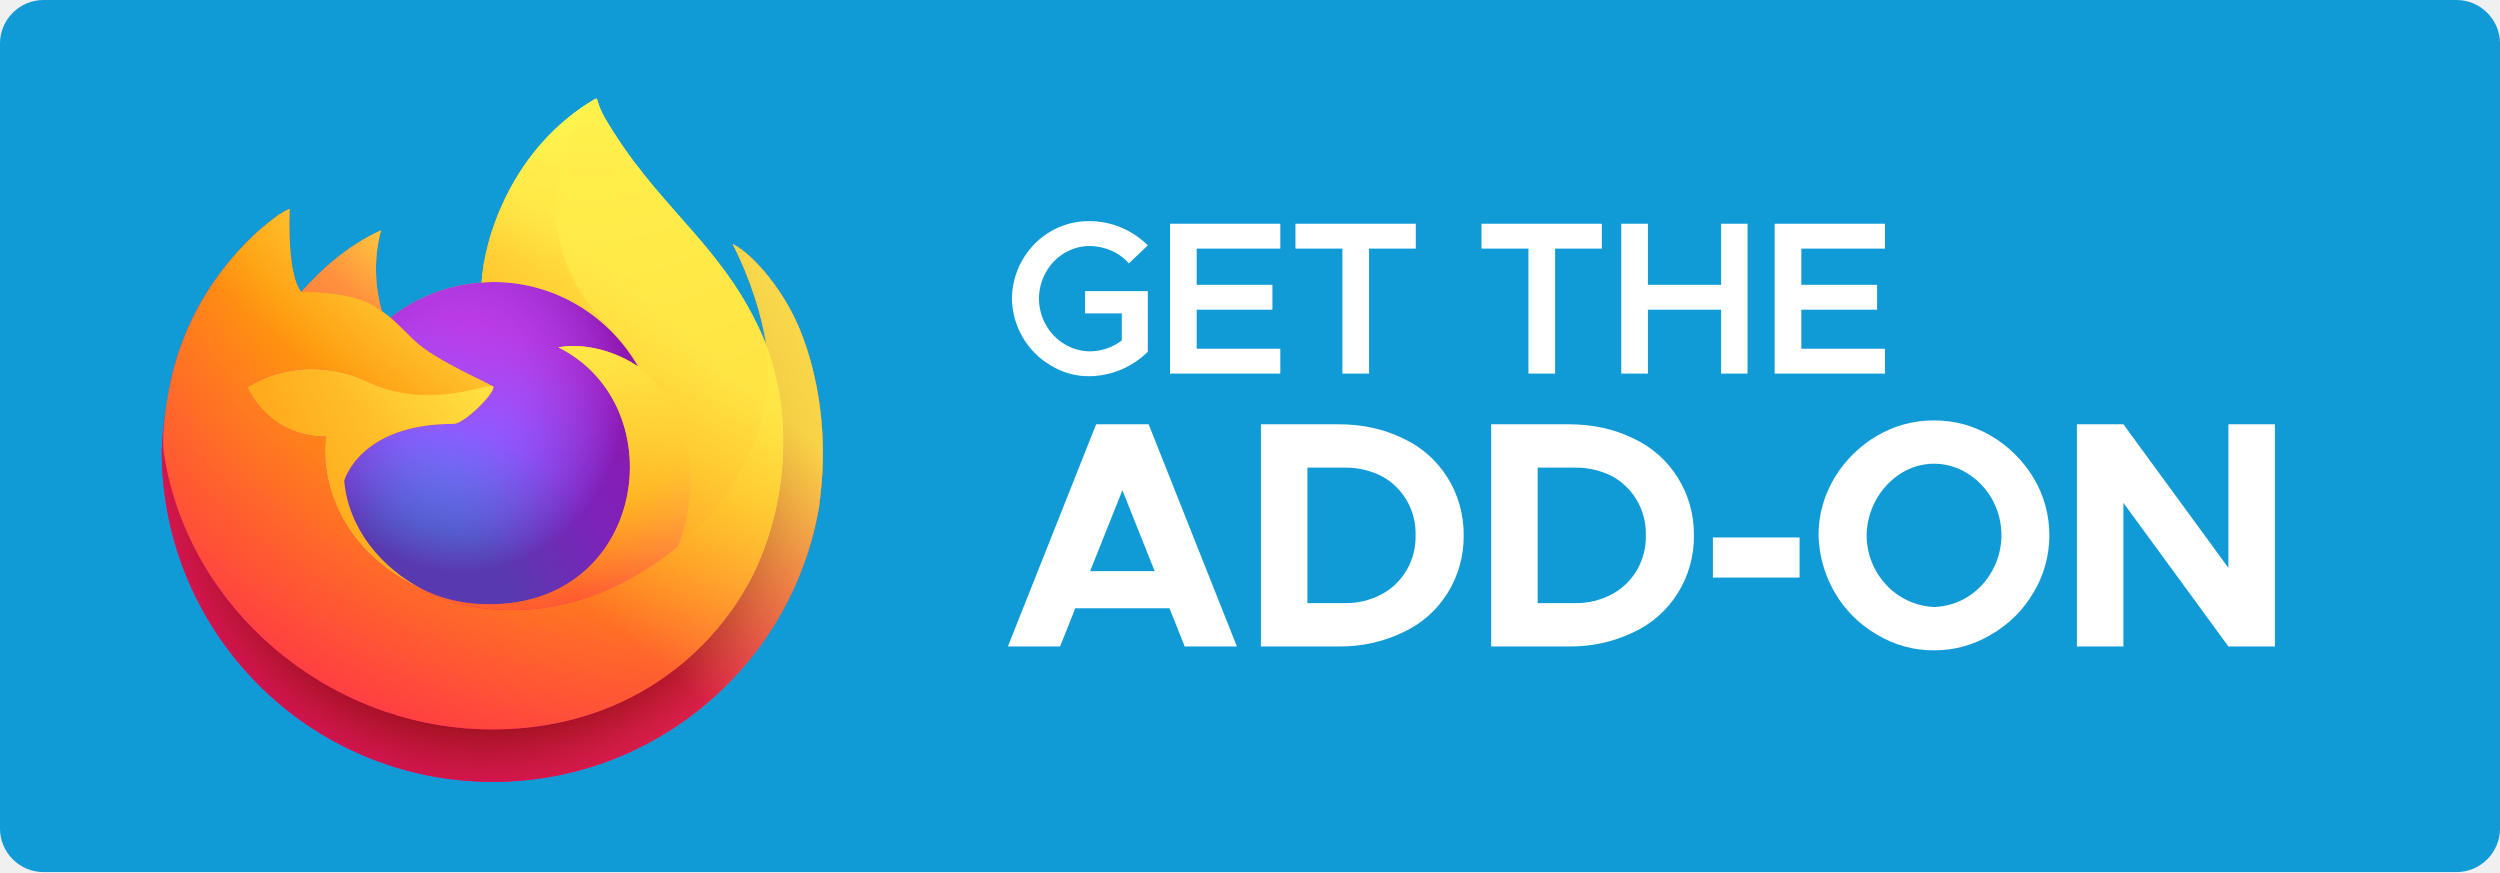
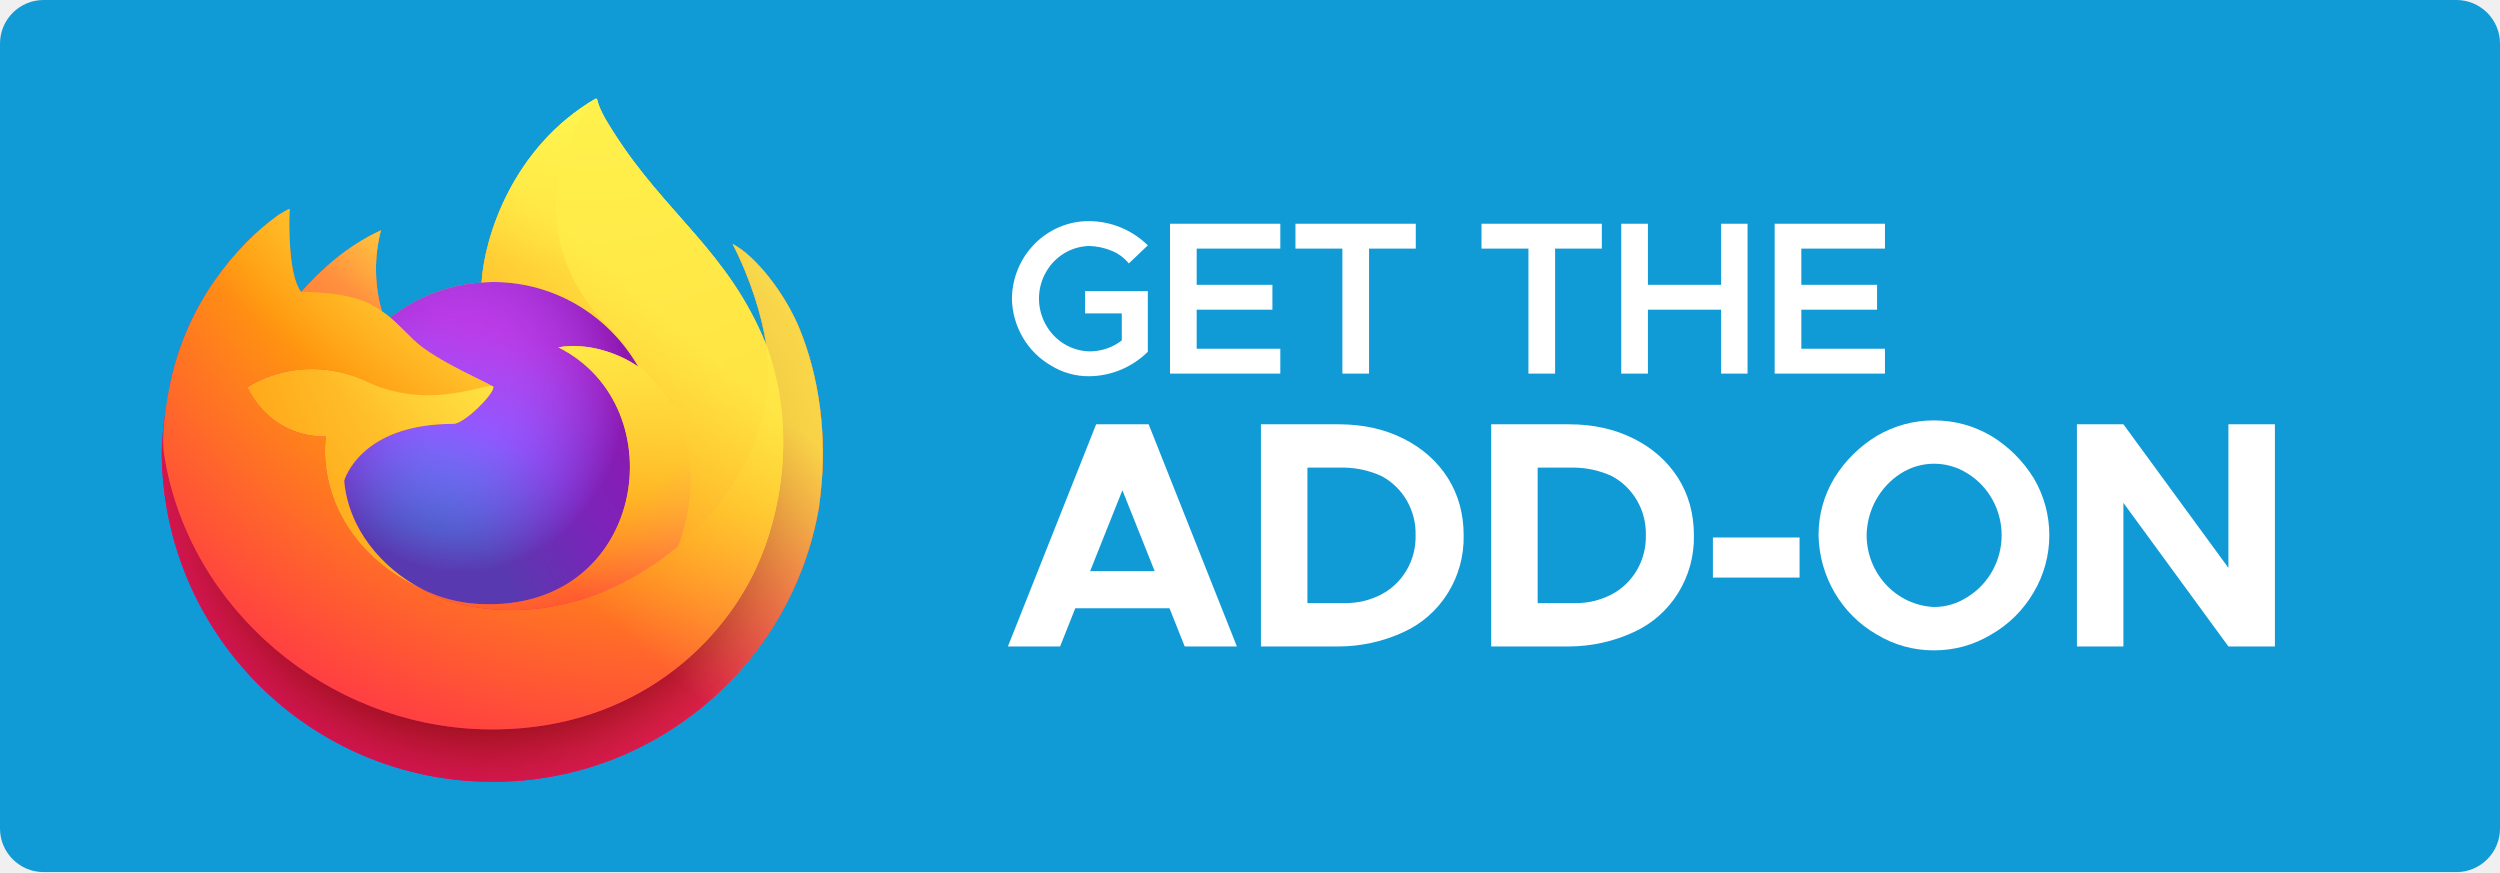
<svg xmlns="http://www.w3.org/2000/svg" xml:space="preserve" style="fill-rule:evenodd;clip-rule:evenodd;stroke-linejoin:round;stroke-miterlimit:2" viewBox="0 0 172 60">
-   <path d="M171 6.75c0-1.518-1.305-2.75-2.913-2.75H6.913C5.305 4 4 5.232 4 6.75v49.5C4 57.768 5.305 59 6.913 59h161.174c1.608 0 2.913-1.232 2.913-2.75V6.75Z" style="fill:#109ad6" transform="matrix(1.02994 0 0 1.09091 -4.12 -4.364)" />
-   <path d="M.584 0 .536-.118H.238L.19 0H.025l.279-.687H.47L.749 0H.584ZM.285-.233h.204l-.102-.25-.102.25Z" style="fill:#fff;fill-rule:nonzero" transform="matrix(21.7599 0 0 22.24845 68.8 44.476)" />
-   <path d="M.317-.687c.076 0 .144.015.204.044a.324.324 0 0 1 .191.299.324.324 0 0 1-.191.3A.463.463 0 0 1 .317 0H.071v-.687h.246Zm.019.553a.245.245 0 0 0 .116-.027.2.2 0 0 0 .108-.183.2.2 0 0 0-.108-.183.257.257 0 0 0-.116-.026H.218v.419h.118Z" style="fill:#fff;fill-rule:nonzero" transform="matrix(21.7599 0 0 22.24845 85.207 44.476)" />
-   <path d="M.317-.687c.076 0 .144.015.204.044a.324.324 0 0 1 .191.299.324.324 0 0 1-.191.3A.463.463 0 0 1 .317 0H.071v-.687h.246Zm.019.553a.245.245 0 0 0 .116-.027.2.2 0 0 0 .108-.183.2.2 0 0 0-.108-.183.257.257 0 0 0-.116-.026H.218v.419h.118Z" style="fill:#fff;fill-rule:nonzero" transform="matrix(21.7599 0 0 22.24845 101.048 44.476)" />
+   <path d="M171 6.75c0-1.518-1.305-2.75-2.913-2.75H6.913C5.305 4 4 5.232 4 6.75v49.5C4 57.768 5.305 59 6.913 59h161.174c1.608 0 2.913-1.232 2.913-2.75z" style="fill:#109ad6" transform="matrix(1.02994 0 0 1.09091 -4.12 -4.364)" />
+   <path d="M.584 0 .536-.118H.238L.19 0H.025l.279-.687H.47L.749 0zM.285-.233h.204l-.102-.25z" style="fill:#fff;fill-rule:nonzero" transform="matrix(21.7599 0 0 22.24845 68.8 44.476)" />
+   <path d="M.317-.687q.114 0 .204.044t.141.122q.05.078.05.177a.32.32 0 0 1-.191.3A.5.5 0 0 1 .317 0H.071v-.687zm.019.553a.25.25 0 0 0 .116-.027.2.2 0 0 0 .108-.183.2.2 0 0 0-.108-.183.3.3 0 0 0-.116-.026H.218v.419z" style="fill:#fff;fill-rule:nonzero" transform="matrix(21.7599 0 0 22.24845 85.207 44.476)" />
+   <path d="M.317-.687q.114 0 .204.044t.141.122q.05.078.05.177a.32.32 0 0 1-.191.3A.5.5 0 0 1 .317 0H.071v-.687zm.019.553a.25.25 0 0 0 .116-.027.2.2 0 0 0 .108-.183.2.2 0 0 0-.108-.183.3.3 0 0 0-.116-.026H.218v.419z" style="fill:#fff;fill-rule:nonzero" transform="matrix(21.7599 0 0 22.24845 101.048 44.476)" />
  <path d="M.044-.337h.274v.124H.044z" style="fill:#fff;fill-rule:nonzero" transform="matrix(21.7599 0 0 22.24845 116.89 44.476)" />
-   <path d="M.401.012A.35.35 0 0 1 .22-.037a.363.363 0 0 1-.184-.307c0-.063.017-.122.05-.177a.38.38 0 0 1 .134-.13.358.358 0 0 1 .181-.048c.065 0 .125.016.181.048a.38.38 0 0 1 .134.13.339.339 0 0 1 0 .354.363.363 0 0 1-.134.13.35.35 0 0 1-.181.049Zm0-.134a.217.217 0 0 0 .184-.112.223.223 0 0 0-.078-.301.2.2 0 0 0-.211 0 .23.23 0 0 0-.108.191.223.223 0 0 0 .213.222Z" style="fill:#fff;fill-rule:nonzero" transform="matrix(21.7599 0 0 22.24845 124.332 44.476)" />
-   <path d="M.071-.687h.147l.332.444v-.444h.147V0H.55L.218-.444V0H.071v-.687Z" style="fill:#fff;fill-rule:nonzero" transform="matrix(21.7599 0 0 22.24845 141.347 44.476)" />
-   <path d="M.385-.378h.294V-.1a.401.401 0 0 1-.274.112.343.343 0 0 1-.18-.049.36.36 0 0 1-.183-.307.36.36 0 0 1 .363-.355.394.394 0 0 1 .274.111L.59-.505a.223.223 0 0 0-.083-.059.266.266 0 0 0-.102-.021.237.237 0 0 0-.204.121.24.24 0 0 0 0 .24.24.24 0 0 0 .204.122.253.253 0 0 0 .152-.05v-.124H.385v-.102Z" style="fill:#fff;fill-rule:nonzero" transform="matrix(14.67884 0 0 15.00844 69.003 25.704)" />
-   <path d="M.59-.573H.198v.166h.355v.114H.198v.179H.59V0H.073v-.687H.59v.114Z" style="fill:#fff;fill-rule:nonzero" transform="matrix(14.67884 0 0 15.00844 79.425 25.704)" />
-   <path d="M.257-.573h-.22v-.114h.564v.114H.382V0H.257v-.573Z" style="fill:#fff;fill-rule:nonzero" transform="matrix(14.67884 0 0 15.00844 88.584 25.704)" />
-   <path d="M.257-.573h-.22v-.114h.564v.114H.382V0H.257v-.573Z" style="fill:#fff;fill-rule:nonzero" transform="matrix(14.67884 0 0 15.00844 101.384 25.704)" />
-   <path d="M.541-.687h.124V0H.541v-.293H.198V0H.073v-.687h.125v.28h.343v-.28Z" style="fill:#fff;fill-rule:nonzero" transform="matrix(14.67884 0 0 15.00844 110.47 25.704)" />
-   <path d="M.59-.573H.198v.166h.355v.114H.198v.179H.59V0H.073v-.687H.59v.114Z" style="fill:#fff;fill-rule:nonzero" transform="matrix(14.67884 0 0 15.00844 121.025 25.704)" />
-   <path d="M478.711 166.353c-10.445-25.124-31.6-52.248-48.212-60.821 13.52 26.505 21.345 53.093 24.335 72.936 0 .039.015.136.047.4C427.706 111.135 381.627 83.823 344 24.355c-1.9-3.007-3.805-6.022-5.661-9.2a73.668 73.668 0 0 1-2.646-4.972A43.709 43.709 0 0 1 332.1.677a.629.629 0 0 0-.546-.644.823.823 0 0 0-.451 0c-.034.012-.084.051-.12.065-.053.021-.12.069-.176.1.027-.036.083-.117.1-.136-60.37 35.356-80.85 100.761-82.732 133.484a120.262 120.262 0 0 0-66.142 25.488 71.412 71.412 0 0 0-6.225-4.7 111.35 111.35 0 0 1-.674-58.732c-24.688 11.241-43.89 29.01-57.85 44.7h-.111c-9.527-12.067-8.855-51.873-8.312-60.184-.114-.515-7.107 3.63-8.023 4.255a175.118 175.118 0 0 0-23.486 20.12 210.534 210.534 0 0 0-22.442 26.913c0 .012-.007.026-.011.038 0-.013.007-.026.011-.038a202.846 202.846 0 0 0-32.247 72.805c-.115.521-.212 1.061-.324 1.586-.452 2.116-2.08 12.7-2.365 15-.022.177-.032.347-.053.524a229.076 229.076 0 0 0-3.9 33.157c0 .41-.025.816-.025 1.227C16 388.418 123.6 496 256.324 496c118.865 0 217.56-86.288 236.882-199.63.407-3.076.733-6.168 1.092-9.271 4.777-41.21-.53-84.525-15.587-120.746ZM201.716 354.447c1.124.537 2.18 1.124 3.334 1.639.048.033.114.07.163.1a126.33 126.33 0 0 1-3.497-1.739ZM454.9 178.927l-.032-.233c.012.085.027.174.04.259l-.008-.026Z" style="fill:url(#a);fill-rule:nonzero" transform="translate(9.614 6.788) scale(.09476)" />
-   <path d="M478.711 166.353c-10.445-25.124-31.6-52.248-48.212-60.821 13.52 26.505 21.345 53.093 24.335 72.936 0-.058.011.048.036.226.012.085.027.174.04.259 22.675 61.47 10.322 123.978-7.479 162.175-27.539 59.1-94.215 119.67-198.576 116.716C136.1 454.651 36.766 370.988 18.223 261.41c-3.379-17.28 0-26.054 1.7-40.084-2.071 10.816-2.86 13.94-3.9 33.157 0 .41-.025.816-.025 1.227C16 388.418 123.6 496 256.324 496c118.865 0 217.56-86.288 236.882-199.63.407-3.076.733-6.168 1.092-9.271 4.777-41.21-.53-84.525-15.587-120.746Z" style="fill:url(#b);fill-rule:nonzero" transform="translate(9.614 6.788) scale(.09476)" />
-   <path d="M478.711 166.353c-10.445-25.124-31.6-52.248-48.212-60.821 13.52 26.505 21.345 53.093 24.335 72.936 0-.058.011.048.036.226.012.085.027.174.04.259 22.675 61.47 10.322 123.978-7.479 162.175-27.539 59.1-94.215 119.67-198.576 116.716C136.1 454.651 36.766 370.988 18.223 261.41c-3.379-17.28 0-26.054 1.7-40.084-2.071 10.816-2.86 13.94-3.9 33.157 0 .41-.025.816-.025 1.227C16 388.418 123.6 496 256.324 496c118.865 0 217.56-86.288 236.882-199.63.407-3.076.733-6.168 1.092-9.271 4.777-41.21-.53-84.525-15.587-120.746Z" style="fill:url(#c);fill-rule:nonzero" transform="translate(9.614 6.788) scale(.09476)" />
-   <path d="M361.922 194.6c.524.368 1 .734 1.493 1.1a130.698 130.698 0 0 0-22.31-29.112C266.4 91.892 321.516 4.626 330.811.194c.027-.036.083-.117.1-.136-60.37 35.356-80.85 100.761-82.732 133.484 2.8-.194 5.592-.429 8.442-.429 45.051 0 84.289 24.77 105.301 61.487Z" style="fill:url(#d);fill-rule:nonzero" transform="translate(9.614 6.788) scale(.09476)" />
-   <path d="M256.772 209.514c-.393 5.978-21.514 26.593-28.9 26.593-68.339 0-79.432 41.335-79.432 41.335 3.027 34.81 27.261 63.475 56.611 78.643 1.339.692 2.694 1.317 4.05 1.935a133.015 133.015 0 0 0 7.059 2.886 106.72 106.72 0 0 0 31.271 6.031c119.78 5.618 142.986-143.194 56.545-186.408 22.137-3.85 45.115 5.053 57.947 14.067-21.012-36.714-60.25-61.484-105.3-61.484-2.85 0-5.641.235-8.442.429a120.262 120.262 0 0 0-66.142 25.488c3.664 3.1 7.8 7.244 16.514 15.828 16.302 16.067 58.13 32.705 58.219 34.657Z" style="fill:url(#e);fill-rule:nonzero" transform="translate(9.614 6.788) scale(.09476)" />
-   <path d="M256.772 209.514c-.393 5.978-21.514 26.593-28.9 26.593-68.339 0-79.432 41.335-79.432 41.335 3.027 34.81 27.261 63.475 56.611 78.643 1.339.692 2.694 1.317 4.05 1.935a133.015 133.015 0 0 0 7.059 2.886 106.72 106.72 0 0 0 31.271 6.031c119.78 5.618 142.986-143.194 56.545-186.408 22.137-3.85 45.115 5.053 57.947 14.067-21.012-36.714-60.25-61.484-105.3-61.484-2.85 0-5.641.235-8.442.429a120.262 120.262 0 0 0-66.142 25.488c3.664 3.1 7.8 7.244 16.514 15.828 16.302 16.067 58.13 32.705 58.219 34.657Z" style="fill:url(#f);fill-rule:nonzero" transform="translate(9.614 6.788) scale(.09476)" />
-   <path d="M170.829 151.036c1.674 1.08 3.334 2.18 4.981 3.3a111.35 111.35 0 0 1-.674-58.732c-24.688 11.241-43.89 29.01-57.85 44.7 1.155-.033 36.014-.66 53.543 10.732Z" style="fill:url(#g);fill-rule:nonzero" transform="translate(9.614 6.788) scale(.09476)" />
-   <path d="M18.223 261.41C36.766 370.988 136.1 454.651 248.855 457.844c104.361 2.954 171.037-57.62 198.576-116.716 17.8-38.2 30.154-100.7 7.479-162.175l-.008-.026-.032-.233c-.025-.178-.04-.284-.036-.226 0 .039.015.136.047.4 8.524 55.661-19.79 109.584-64.051 146.044l-.133.313c-86.245 70.223-168.774 42.368-185.484 30.966a144.242 144.242 0 0 1-3.5-1.743c-50.282-24.029-71.054-69.838-66.6-109.124-42.457 0-56.934-35.809-56.934-35.809s38.119-27.179 88.358-3.541c46.53 21.893 90.228 3.543 90.233 3.541-.089-1.952-41.917-18.59-58.223-34.656-8.713-8.584-12.85-12.723-16.514-15.828a71.412 71.412 0 0 0-6.225-4.7 278.607 278.607 0 0 0-4.981-3.3c-17.528-11.392-52.388-10.765-53.543-10.735h-.111c-9.527-12.067-8.855-51.873-8.312-60.184-.114-.515-7.107 3.63-8.023 4.255a175.118 175.118 0 0 0-23.486 20.12 210.506 210.506 0 0 0-22.442 26.919c0 .012-.007.026-.011.038 0-.013.007-.026.011-.038a202.846 202.846 0 0 0-32.247 72.805c-.115.521-8.65 37.842-4.44 57.199Z" style="fill:url(#h);fill-rule:nonzero" transform="translate(9.614 6.788) scale(.09476)" />
-   <path d="M341.105 166.587a130.698 130.698 0 0 1 22.31 29.112c1.323.994 2.559 1.985 3.608 2.952 54.482 50.2 25.936 121.2 23.807 126.26 44.261-36.46 72.575-90.383 64.051-146.044C427.706 111.135 381.627 83.823 344 24.355c-1.9-3.007-3.805-6.022-5.661-9.2a73.668 73.668 0 0 1-2.646-4.972A43.709 43.709 0 0 1 332.1.677a.629.629 0 0 0-.546-.644.823.823 0 0 0-.451 0c-.034.012-.084.051-.12.065-.053.021-.12.069-.176.1-9.291 4.428-64.407 91.694 10.298 166.389Z" style="fill:url(#i);fill-rule:nonzero" transform="translate(9.614 6.788) scale(.09476)" />
-   <path d="M367.023 198.651c-1.049-.967-2.285-1.958-3.608-2.952-.489-.368-.969-.734-1.493-1.1-12.832-9.014-35.81-17.917-57.947-14.067 86.441 43.214 63.235 192.026-56.545 186.408a106.72 106.72 0 0 1-31.271-6.031 133.865 133.865 0 0 1-7.059-2.886c-1.356-.618-2.711-1.243-4.05-1.935.048.033.114.07.163.1 16.71 11.4 99.239 39.257 185.484-30.966l.133-.313c2.129-5.054 30.675-76.057-23.807-126.258Z" style="fill:url(#j);fill-rule:nonzero" transform="translate(9.614 6.788) scale(.09476)" />
-   <path d="M148.439 277.443s11.093-41.335 79.432-41.335c7.388 0 28.509-20.615 28.9-26.593.391-5.978-43.7 18.352-90.233-3.541-50.239-23.638-88.358 3.541-88.358 3.541s14.477 35.809 56.934 35.809c-4.453 39.286 16.319 85.1 66.6 109.124 1.124.537 2.18 1.124 3.334 1.639-29.348-15.169-53.582-43.834-56.609-78.644Z" style="fill:url(#k);fill-rule:nonzero" transform="translate(9.614 6.788) scale(.09476)" />
-   <path d="M478.711 166.353c-10.445-25.124-31.6-52.248-48.212-60.821 13.52 26.505 21.345 53.093 24.335 72.936 0 .039.015.136.047.4C427.706 111.135 381.627 83.823 344 24.355c-1.9-3.007-3.805-6.022-5.661-9.2a73.668 73.668 0 0 1-2.646-4.972A43.709 43.709 0 0 1 332.1.677a.629.629 0 0 0-.546-.644.823.823 0 0 0-.451 0c-.034.012-.084.051-.12.065-.053.021-.12.069-.176.1.027-.036.083-.117.1-.136-60.37 35.356-80.85 100.761-82.732 133.484 2.8-.194 5.592-.429 8.442-.429 45.053 0 84.291 24.77 105.3 61.484-12.832-9.014-35.81-17.917-57.947-14.067 86.441 43.214 63.235 192.026-56.545 186.408a106.72 106.72 0 0 1-31.271-6.031 133.865 133.865 0 0 1-7.059-2.886c-1.356-.618-2.711-1.243-4.05-1.935.048.033.114.07.163.1a144.242 144.242 0 0 1-3.5-1.743c1.124.537 2.18 1.124 3.334 1.639-29.35-15.168-53.584-43.833-56.611-78.643 0 0 11.093-41.335 79.432-41.335 7.388 0 28.509-20.615 28.9-26.593-.089-1.952-41.917-18.59-58.223-34.656-8.713-8.584-12.85-12.723-16.514-15.828a71.412 71.412 0 0 0-6.225-4.7 111.35 111.35 0 0 1-.674-58.732c-24.688 11.241-43.89 29.01-57.85 44.7h-.111c-9.527-12.067-8.855-51.873-8.312-60.184-.114-.515-7.107 3.63-8.023 4.255a175.118 175.118 0 0 0-23.486 20.12 210.508 210.508 0 0 0-22.435 26.916c0 .012-.007.026-.011.038 0-.013.007-.026.011-.038a202.846 202.846 0 0 0-32.247 72.805c-.115.521-.212 1.061-.324 1.586-.452 2.116-2.486 12.853-2.77 15.156-.022.177.021-.176 0 0a279.594 279.594 0 0 0-3.544 33.53c0 .41-.025.816-.025 1.227C16 388.418 123.6 496 256.324 496c118.865 0 217.56-86.288 236.882-199.63.407-3.076.733-6.168 1.092-9.271 4.777-41.21-.53-84.525-15.587-120.746Zm-23.841 12.341c.012.085.027.174.04.259l-.008-.026-.032-.233Z" style="fill:url(#l);fill-rule:nonzero" transform="translate(9.614 6.788) scale(.09476)" />
+   <path d="M.401.012A.35.35 0 0 1 .22-.037a.36.36 0 0 1-.184-.307q0-.095.05-.177a.4.4 0 0 1 .134-.13.36.36 0 0 1 .181-.048q.097 0 .181.048a.4.4 0 0 1 .134.13.34.34 0 0 1 0 .354.36.36 0 0 1-.134.13.35.35 0 0 1-.181.049m0-.134q.057 0 .106-.031a.223.223 0 0 0 0-.382.2.2 0 0 0-.211 0 .23.23 0 0 0-.108.191.223.223 0 0 0 .213.222" style="fill:#fff;fill-rule:nonzero" transform="matrix(21.7599 0 0 22.24845 124.332 44.476)" />
+   <path d="M.071-.687h.147l.332.444v-.444h.147V0H.55L.218-.444V0H.071z" style="fill:#fff;fill-rule:nonzero" transform="matrix(21.7599 0 0 22.24845 141.347 44.476)" />
+   <path d="M.385-.378h.294V-.1a.4.4 0 0 1-.274.112.34.34 0 0 1-.18-.049.36.36 0 0 1-.183-.307.36.36 0 0 1 .363-.355.4.4 0 0 1 .274.111L.59-.505a.2.2 0 0 0-.083-.059.3.3 0 0 0-.102-.021.24.24 0 0 0-.204.121.24.24 0 0 0 0 .24.24.24 0 0 0 .204.122.25.25 0 0 0 .152-.05v-.124H.385z" style="fill:#fff;fill-rule:nonzero" transform="matrix(14.67884 0 0 15.00844 69.003 25.704)" />
+   <path d="M.59-.573H.198v.166h.355v.114H.198v.179H.59V0H.073v-.687H.59z" style="fill:#fff;fill-rule:nonzero" transform="matrix(14.67884 0 0 15.00844 79.425 25.704)" />
+   <path d="M.257-.573h-.22v-.114h.564v.114H.382V0H.257z" style="fill:#fff;fill-rule:nonzero" transform="matrix(14.67884 0 0 15.00844 88.584 25.704)" />
+   <path d="M.257-.573h-.22v-.114h.564v.114H.382V0H.257z" style="fill:#fff;fill-rule:nonzero" transform="matrix(14.67884 0 0 15.00844 101.384 25.704)" />
+   <path d="M.541-.687h.124V0H.541v-.293H.198V0H.073v-.687h.125v.28h.343z" style="fill:#fff;fill-rule:nonzero" transform="matrix(14.67884 0 0 15.00844 110.47 25.704)" />
+   <path d="M.59-.573H.198v.166h.355v.114H.198v.179H.59V0H.073v-.687H.59z" style="fill:#fff;fill-rule:nonzero" transform="matrix(14.67884 0 0 15.00844 121.025 25.704)" />
+   <path d="M478.711 166.353c-10.445-25.124-31.6-52.248-48.212-60.821 13.52 26.505 21.345 53.093 24.335 72.936 0 .039.015.136.047.4C427.706 111.135 381.627 83.823 344 24.355c-1.9-3.007-3.805-6.022-5.661-9.2a74 74 0 0 1-2.646-4.972A43.7 43.7 0 0 1 332.1.677a.63.63 0 0 0-.546-.644.8.8 0 0 0-.451 0c-.034.012-.084.051-.12.065-.053.021-.12.069-.176.1.027-.036.083-.117.1-.136-60.37 35.356-80.85 100.761-82.732 133.484a120.26 120.26 0 0 0-66.142 25.488 71 71 0 0 0-6.225-4.7 111.35 111.35 0 0 1-.674-58.732c-24.688 11.241-43.89 29.01-57.85 44.7h-.111c-9.527-12.067-8.855-51.873-8.312-60.184-.114-.515-7.107 3.63-8.023 4.255a175 175 0 0 0-23.486 20.12 210.5 210.5 0 0 0-22.442 26.913c0 .012-.007.026-.011.038 0-.013.007-.026.011-.038a202.9 202.9 0 0 0-32.247 72.805c-.115.521-.212 1.061-.324 1.586-.452 2.116-2.08 12.7-2.365 15-.022.177-.032.347-.053.524a229 229 0 0 0-3.9 33.157c0 .41-.025.816-.025 1.227C16 388.418 123.6 496 256.324 496c118.865 0 217.56-86.288 236.882-199.63.407-3.076.733-6.168 1.092-9.271 4.777-41.21-.53-84.525-15.587-120.746M201.716 354.447c1.124.537 2.18 1.124 3.334 1.639.048.033.114.07.163.1a126 126 0 0 1-3.497-1.739M454.9 178.927l-.032-.233c.012.085.027.174.04.259z" style="fill:url(#a);fill-rule:nonzero" transform="translate(9.614 6.788)scale(.09476)" />
+   <path d="M478.711 166.353c-10.445-25.124-31.6-52.248-48.212-60.821 13.52 26.505 21.345 53.093 24.335 72.936 0-.058.011.048.036.226l.04.259c22.675 61.47 10.322 123.978-7.479 162.175-27.539 59.1-94.215 119.67-198.576 116.716C136.1 454.651 36.766 370.988 18.223 261.41c-3.379-17.28 0-26.054 1.7-40.084-2.071 10.816-2.86 13.94-3.9 33.157 0 .41-.025.816-.025 1.227C16 388.418 123.6 496 256.324 496c118.865 0 217.56-86.288 236.882-199.63.407-3.076.733-6.168 1.092-9.271 4.777-41.21-.53-84.525-15.587-120.746" style="fill:url(#b);fill-rule:nonzero" transform="translate(9.614 6.788)scale(.09476)" />
+   <path d="M478.711 166.353c-10.445-25.124-31.6-52.248-48.212-60.821 13.52 26.505 21.345 53.093 24.335 72.936 0-.058.011.048.036.226l.04.259c22.675 61.47 10.322 123.978-7.479 162.175-27.539 59.1-94.215 119.67-198.576 116.716C136.1 454.651 36.766 370.988 18.223 261.41c-3.379-17.28 0-26.054 1.7-40.084-2.071 10.816-2.86 13.94-3.9 33.157 0 .41-.025.816-.025 1.227C16 388.418 123.6 496 256.324 496c118.865 0 217.56-86.288 236.882-199.63.407-3.076.733-6.168 1.092-9.271 4.777-41.21-.53-84.525-15.587-120.746" style="fill:url(#c);fill-rule:nonzero" transform="translate(9.614 6.788)scale(.09476)" />
+   <path d="M361.922 194.6c.524.368 1 .734 1.493 1.1a130.7 130.7 0 0 0-22.31-29.112C266.4 91.892 321.516 4.626 330.811.194c.027-.036.083-.117.1-.136-60.37 35.356-80.85 100.761-82.732 133.484 2.8-.194 5.592-.429 8.442-.429 45.051 0 84.289 24.77 105.301 61.487" style="fill:url(#d);fill-rule:nonzero" transform="translate(9.614 6.788)scale(.09476)" />
+   <path d="M256.772 209.514c-.393 5.978-21.514 26.593-28.9 26.593-68.339 0-79.432 41.335-79.432 41.335 3.027 34.81 27.261 63.475 56.611 78.643 1.339.692 2.694 1.317 4.05 1.935a133 133 0 0 0 7.059 2.886 106.7 106.7 0 0 0 31.271 6.031c119.78 5.618 142.986-143.194 56.545-186.408 22.137-3.85 45.115 5.053 57.947 14.067-21.012-36.714-60.25-61.484-105.3-61.484-2.85 0-5.641.235-8.442.429a120.26 120.26 0 0 0-66.142 25.488c3.664 3.1 7.8 7.244 16.514 15.828 16.302 16.067 58.13 32.705 58.219 34.657" style="fill:url(#e);fill-rule:nonzero" transform="translate(9.614 6.788)scale(.09476)" />
+   <path d="M256.772 209.514c-.393 5.978-21.514 26.593-28.9 26.593-68.339 0-79.432 41.335-79.432 41.335 3.027 34.81 27.261 63.475 56.611 78.643 1.339.692 2.694 1.317 4.05 1.935a133 133 0 0 0 7.059 2.886 106.7 106.7 0 0 0 31.271 6.031c119.78 5.618 142.986-143.194 56.545-186.408 22.137-3.85 45.115 5.053 57.947 14.067-21.012-36.714-60.25-61.484-105.3-61.484-2.85 0-5.641.235-8.442.429a120.26 120.26 0 0 0-66.142 25.488c3.664 3.1 7.8 7.244 16.514 15.828 16.302 16.067 58.13 32.705 58.219 34.657" style="fill:url(#f);fill-rule:nonzero" transform="translate(9.614 6.788)scale(.09476)" />
+   <path d="M170.829 151.036q2.51 1.62 4.981 3.3a111.35 111.35 0 0 1-.674-58.732c-24.688 11.241-43.89 29.01-57.85 44.7 1.155-.033 36.014-.66 53.543 10.732" style="fill:url(#g);fill-rule:nonzero" transform="translate(9.614 6.788)scale(.09476)" />
+   <path d="M18.223 261.41C36.766 370.988 136.1 454.651 248.855 457.844c104.361 2.954 171.037-57.62 198.576-116.716 17.8-38.2 30.154-100.7 7.479-162.175l-.008-.026-.032-.233c-.025-.178-.04-.284-.036-.226 0 .039.015.136.047.4 8.524 55.661-19.79 109.584-64.051 146.044l-.133.313c-86.245 70.223-168.774 42.368-185.484 30.966a144 144 0 0 1-3.5-1.743c-50.282-24.029-71.054-69.838-66.6-109.124-42.457 0-56.934-35.809-56.934-35.809s38.119-27.179 88.358-3.541c46.53 21.893 90.228 3.543 90.233 3.541-.089-1.952-41.917-18.59-58.223-34.656-8.713-8.584-12.85-12.723-16.514-15.828a71 71 0 0 0-6.225-4.7 279 279 0 0 0-4.981-3.3c-17.528-11.392-52.388-10.765-53.543-10.735h-.111c-9.527-12.067-8.855-51.873-8.312-60.184-.114-.515-7.107 3.63-8.023 4.255a175 175 0 0 0-23.486 20.12 210.5 210.5 0 0 0-22.442 26.919c0 .012-.007.026-.011.038 0-.013.007-.026.011-.038a202.9 202.9 0 0 0-32.247 72.805c-.115.521-8.65 37.842-4.44 57.199" style="fill:url(#h);fill-rule:nonzero" transform="translate(9.614 6.788)scale(.09476)" />
+   <path d="M341.105 166.587a130.7 130.7 0 0 1 22.31 29.112c1.323.994 2.559 1.985 3.608 2.952 54.482 50.2 25.936 121.2 23.807 126.26 44.261-36.46 72.575-90.383 64.051-146.044C427.706 111.135 381.627 83.823 344 24.355c-1.9-3.007-3.805-6.022-5.661-9.2a74 74 0 0 1-2.646-4.972A43.7 43.7 0 0 1 332.1.677a.63.63 0 0 0-.546-.644.8.8 0 0 0-.451 0c-.034.012-.084.051-.12.065-.053.021-.12.069-.176.1-9.291 4.428-64.407 91.694 10.298 166.389" style="fill:url(#i);fill-rule:nonzero" transform="translate(9.614 6.788)scale(.09476)" />
+   <path d="M367.023 198.651c-1.049-.967-2.285-1.958-3.608-2.952-.489-.368-.969-.734-1.493-1.1-12.832-9.014-35.81-17.917-57.947-14.067 86.441 43.214 63.235 192.026-56.545 186.408a106.7 106.7 0 0 1-31.271-6.031 134 134 0 0 1-7.059-2.886c-1.356-.618-2.711-1.243-4.05-1.935.048.033.114.07.163.1 16.71 11.4 99.239 39.257 185.484-30.966l.133-.313c2.129-5.054 30.675-76.057-23.807-126.258" style="fill:url(#j);fill-rule:nonzero" transform="translate(9.614 6.788)scale(.09476)" />
+   <path d="M148.439 277.443s11.093-41.335 79.432-41.335c7.388 0 28.509-20.615 28.9-26.593s-43.7 18.352-90.233-3.541c-50.239-23.638-88.358 3.541-88.358 3.541s14.477 35.809 56.934 35.809c-4.453 39.286 16.319 85.1 66.6 109.124 1.124.537 2.18 1.124 3.334 1.639-29.348-15.169-53.582-43.834-56.609-78.644" style="fill:url(#k);fill-rule:nonzero" transform="translate(9.614 6.788)scale(.09476)" />
+   <path d="M478.711 166.353c-10.445-25.124-31.6-52.248-48.212-60.821 13.52 26.505 21.345 53.093 24.335 72.936 0 .039.015.136.047.4C427.706 111.135 381.627 83.823 344 24.355c-1.9-3.007-3.805-6.022-5.661-9.2a74 74 0 0 1-2.646-4.972A43.7 43.7 0 0 1 332.1.677a.63.63 0 0 0-.546-.644.8.8 0 0 0-.451 0c-.034.012-.084.051-.12.065-.053.021-.12.069-.176.1.027-.036.083-.117.1-.136-60.37 35.356-80.85 100.761-82.732 133.484 2.8-.194 5.592-.429 8.442-.429 45.053 0 84.291 24.77 105.3 61.484-12.832-9.014-35.81-17.917-57.947-14.067 86.441 43.214 63.235 192.026-56.545 186.408a106.7 106.7 0 0 1-31.271-6.031 134 134 0 0 1-7.059-2.886c-1.356-.618-2.711-1.243-4.05-1.935.048.033.114.07.163.1a144 144 0 0 1-3.5-1.743c1.124.537 2.18 1.124 3.334 1.639-29.35-15.168-53.584-43.833-56.611-78.643 0 0 11.093-41.335 79.432-41.335 7.388 0 28.509-20.615 28.9-26.593-.089-1.952-41.917-18.59-58.223-34.656-8.713-8.584-12.85-12.723-16.514-15.828a71 71 0 0 0-6.225-4.7 111.35 111.35 0 0 1-.674-58.732c-24.688 11.241-43.89 29.01-57.85 44.7h-.111c-9.527-12.067-8.855-51.873-8.312-60.184-.114-.515-7.107 3.63-8.023 4.255a175 175 0 0 0-23.486 20.12 210.5 210.5 0 0 0-22.435 26.916c0 .012-.007.026-.011.038 0-.013.007-.026.011-.038a202.9 202.9 0 0 0-32.247 72.805c-.115.521-.212 1.061-.324 1.586-.452 2.116-2.486 12.853-2.77 15.156-.022.177.021-.176 0 0a280 280 0 0 0-3.544 33.53c0 .41-.025.816-.025 1.227C16 388.418 123.6 496 256.324 496c118.865 0 217.56-86.288 236.882-199.63.407-3.076.733-6.168 1.092-9.271 4.777-41.21-.53-84.525-15.587-120.746m-23.841 12.341.04.259-.008-.026z" style="fill:url(#l);fill-rule:nonzero" transform="translate(9.614 6.788)scale(.09476)" />
  <defs>
-     <radialGradient id="b" cx="0" cy="0" r="1" gradientTransform="translate(436.393 55.162) scale(614.402)" gradientUnits="userSpaceOnUse">
+     <radialGradient id="b" cx="0" cy="0" r="1" gradientTransform="translate(436.393 55.162)scale(614.402)" gradientUnits="userSpaceOnUse">
      <stop offset="0" style="stop-color:#ffbd4f;stop-opacity:1" />
      <stop offset=".13" style="stop-color:#ffbd4f;stop-opacity:1" />
      <stop offset=".28" style="stop-color:#ff980e;stop-opacity:1" />
      <stop offset=".47" style="stop-color:#ff3750;stop-opacity:1" />
      <stop offset=".78" style="stop-color:#eb0878;stop-opacity:1" />
      <stop offset=".86" style="stop-color:#e50080;stop-opacity:1" />
      <stop offset="1" style="stop-color:#e50080;stop-opacity:1" />
    </radialGradient>
-     <radialGradient id="c" cx="0" cy="0" r="1" gradientTransform="translate(251.689 262.119) scale(614.402)" gradientUnits="userSpaceOnUse">
+     <radialGradient id="c" cx="0" cy="0" r="1" gradientTransform="translate(251.689 262.119)scale(614.402)" gradientUnits="userSpaceOnUse">
      <stop offset="0" style="stop-color:#960e18;stop-opacity:1" />
      <stop offset=".3" style="stop-color:#960e18;stop-opacity:1" />
      <stop offset=".35" style="stop-color:#b11927;stop-opacity:.74" />
      <stop offset=".43" style="stop-color:#db293d;stop-opacity:.34" />
      <stop offset=".5" style="stop-color:#f5334b;stop-opacity:.09" />
      <stop offset=".53" style="stop-color:#ff3750;stop-opacity:0" />
      <stop offset="1" style="stop-color:#ff3750;stop-opacity:0" />
    </radialGradient>
-     <radialGradient id="d" cx="0" cy="0" r="1" gradientTransform="translate(303.492 -23.419) scale(273.899)" gradientUnits="userSpaceOnUse">
+     <radialGradient id="d" cx="0" cy="0" r="1" gradientTransform="translate(303.492 -23.419)scale(273.899)" gradientUnits="userSpaceOnUse">
      <stop offset="0" style="stop-color:#fff44f;stop-opacity:1" />
      <stop offset=".13" style="stop-color:#fff44f;stop-opacity:1" />
      <stop offset=".53" style="stop-color:#ff980e;stop-opacity:1" />
      <stop offset="1" style="stop-color:#ff980e;stop-opacity:1" />
    </radialGradient>
-     <radialGradient id="e" cx="0" cy="0" r="1" gradientTransform="translate(197.029 390.747) scale(233.98)" gradientUnits="userSpaceOnUse">
+     <radialGradient id="e" cx="0" cy="0" r="1" gradientTransform="translate(197.029 390.747)scale(233.98)" gradientUnits="userSpaceOnUse">
      <stop offset="0" style="stop-color:#3a8ee6;stop-opacity:1" />
      <stop offset=".35" style="stop-color:#3a8ee6;stop-opacity:1" />
      <stop offset=".67" style="stop-color:#9059ff;stop-opacity:1" />
      <stop offset="1" style="stop-color:#c139e6;stop-opacity:1" />
    </radialGradient>
    <radialGradient id="f" cx="0" cy="0" r="1" gradientTransform="matrix(124.243 0 0 138.048 233.506 210.325)" gradientUnits="userSpaceOnUse">
      <stop offset="0" style="stop-color:#9059ff;stop-opacity:0" />
      <stop offset=".21" style="stop-color:#9059ff;stop-opacity:0" />
      <stop offset=".97" style="stop-color:#6e008b;stop-opacity:.6" />
      <stop offset="1" style="stop-color:#6e008b;stop-opacity:.6" />
    </radialGradient>
-     <radialGradient id="g" cx="0" cy="0" r="1" gradientTransform="translate(240.186 36.872) scale(170.323)" gradientUnits="userSpaceOnUse">
+     <radialGradient id="g" cx="0" cy="0" r="1" gradientTransform="translate(240.186 36.872)scale(170.323)" gradientUnits="userSpaceOnUse">
      <stop offset="0" style="stop-color:#ffe226;stop-opacity:1" />
      <stop offset=".1" style="stop-color:#ffe226;stop-opacity:1" />
      <stop offset=".79" style="stop-color:#ff7139;stop-opacity:1" />
      <stop offset="1" style="stop-color:#ff7139;stop-opacity:1" />
    </radialGradient>
-     <radialGradient id="h" cx="0" cy="0" r="1" gradientTransform="translate(395.187 -74.863) scale(810.278)" gradientUnits="userSpaceOnUse">
+     <radialGradient id="h" cx="0" cy="0" r="1" gradientTransform="translate(395.187 -74.863)scale(810.278)" gradientUnits="userSpaceOnUse">
      <stop offset="0" style="stop-color:#fff44f;stop-opacity:1" />
      <stop offset=".11" style="stop-color:#fff44f;stop-opacity:1" />
      <stop offset=".46" style="stop-color:#ff980e;stop-opacity:1" />
      <stop offset=".72" style="stop-color:#ff3647;stop-opacity:1" />
      <stop offset=".9" style="stop-color:#e31587;stop-opacity:1" />
      <stop offset="1" style="stop-color:#e31587;stop-opacity:1" />
    </radialGradient>
-     <radialGradient id="i" cx="0" cy="0" r="1" gradientTransform="translate(327.452 -60.622) scale(1133.29)" gradientUnits="userSpaceOnUse">
+     <radialGradient id="i" cx="0" cy="0" r="1" gradientTransform="translate(327.452 -60.622)scale(1133.29)" gradientUnits="userSpaceOnUse">
      <stop offset="0" style="stop-color:#fff44f;stop-opacity:1" />
      <stop offset=".3" style="stop-color:#ff980e;stop-opacity:1" />
      <stop offset=".57" style="stop-color:#ff3647;stop-opacity:1" />
      <stop offset=".74" style="stop-color:#e31587;stop-opacity:1" />
      <stop offset="1" style="stop-color:#e31587;stop-opacity:1" />
    </radialGradient>
-     <radialGradient id="j" cx="0" cy="0" r="1" gradientTransform="translate(241.932 98.133) scale(465.218)" gradientUnits="userSpaceOnUse">
+     <radialGradient id="j" cx="0" cy="0" r="1" gradientTransform="translate(241.932 98.133)scale(465.218)" gradientUnits="userSpaceOnUse">
      <stop offset="0" style="stop-color:#fff44f;stop-opacity:1" />
      <stop offset=".14" style="stop-color:#fff44f;stop-opacity:1" />
      <stop offset=".48" style="stop-color:#ff980e;stop-opacity:1" />
      <stop offset=".66" style="stop-color:#ff3647;stop-opacity:1" />
      <stop offset=".9" style="stop-color:#e31587;stop-opacity:1" />
      <stop offset="1" style="stop-color:#e31587;stop-opacity:1" />
    </radialGradient>
-     <radialGradient id="k" cx="0" cy="0" r="1" gradientTransform="translate(362.68 124.863) scale(559.177)" gradientUnits="userSpaceOnUse">
+     <radialGradient id="k" cx="0" cy="0" r="1" gradientTransform="translate(362.68 124.863)scale(559.177)" gradientUnits="userSpaceOnUse">
      <stop offset="0" style="stop-color:#fff44f;stop-opacity:1" />
      <stop offset=".09" style="stop-color:#fff44f;stop-opacity:1" />
      <stop offset=".63" style="stop-color:#ff980e;stop-opacity:1" />
      <stop offset="1" style="stop-color:#ff980e;stop-opacity:1" />
    </radialGradient>
-     <linearGradient id="a" x1="0" x2="1" y1="0" y2="0" gradientTransform="rotate(134.153 201.143 130.378) scale(536.454)" gradientUnits="userSpaceOnUse">
+     <linearGradient id="a" x1="0" x2="1" y1="0" y2="0" gradientTransform="rotate(134.153 201.143 130.378)scale(536.454)" gradientUnits="userSpaceOnUse">
      <stop offset="0" style="stop-color:#fff44f;stop-opacity:1" />
      <stop offset=".05" style="stop-color:#fff44f;stop-opacity:1" />
      <stop offset=".37" style="stop-color:#ff980e;stop-opacity:1" />
      <stop offset=".53" style="stop-color:#ff3647;stop-opacity:1" />
      <stop offset=".7" style="stop-color:#e31587;stop-opacity:1" />
      <stop offset="1" style="stop-color:#e31587;stop-opacity:1" />
    </linearGradient>
    <linearGradient id="l" x1="0" x2="1" y1="0" y2="0" gradientTransform="matrix(-297.6 347.199 -347.199 -297.6 400 69.441)" gradientUnits="userSpaceOnUse">
      <stop offset="0" style="stop-color:#fff44f;stop-opacity:.8" />
      <stop offset=".17" style="stop-color:#fff44f;stop-opacity:.8" />
      <stop offset=".6" style="stop-color:#fff44f;stop-opacity:0" />
      <stop offset="1" style="stop-color:#fff44f;stop-opacity:0" />
    </linearGradient>
  </defs>
</svg>
